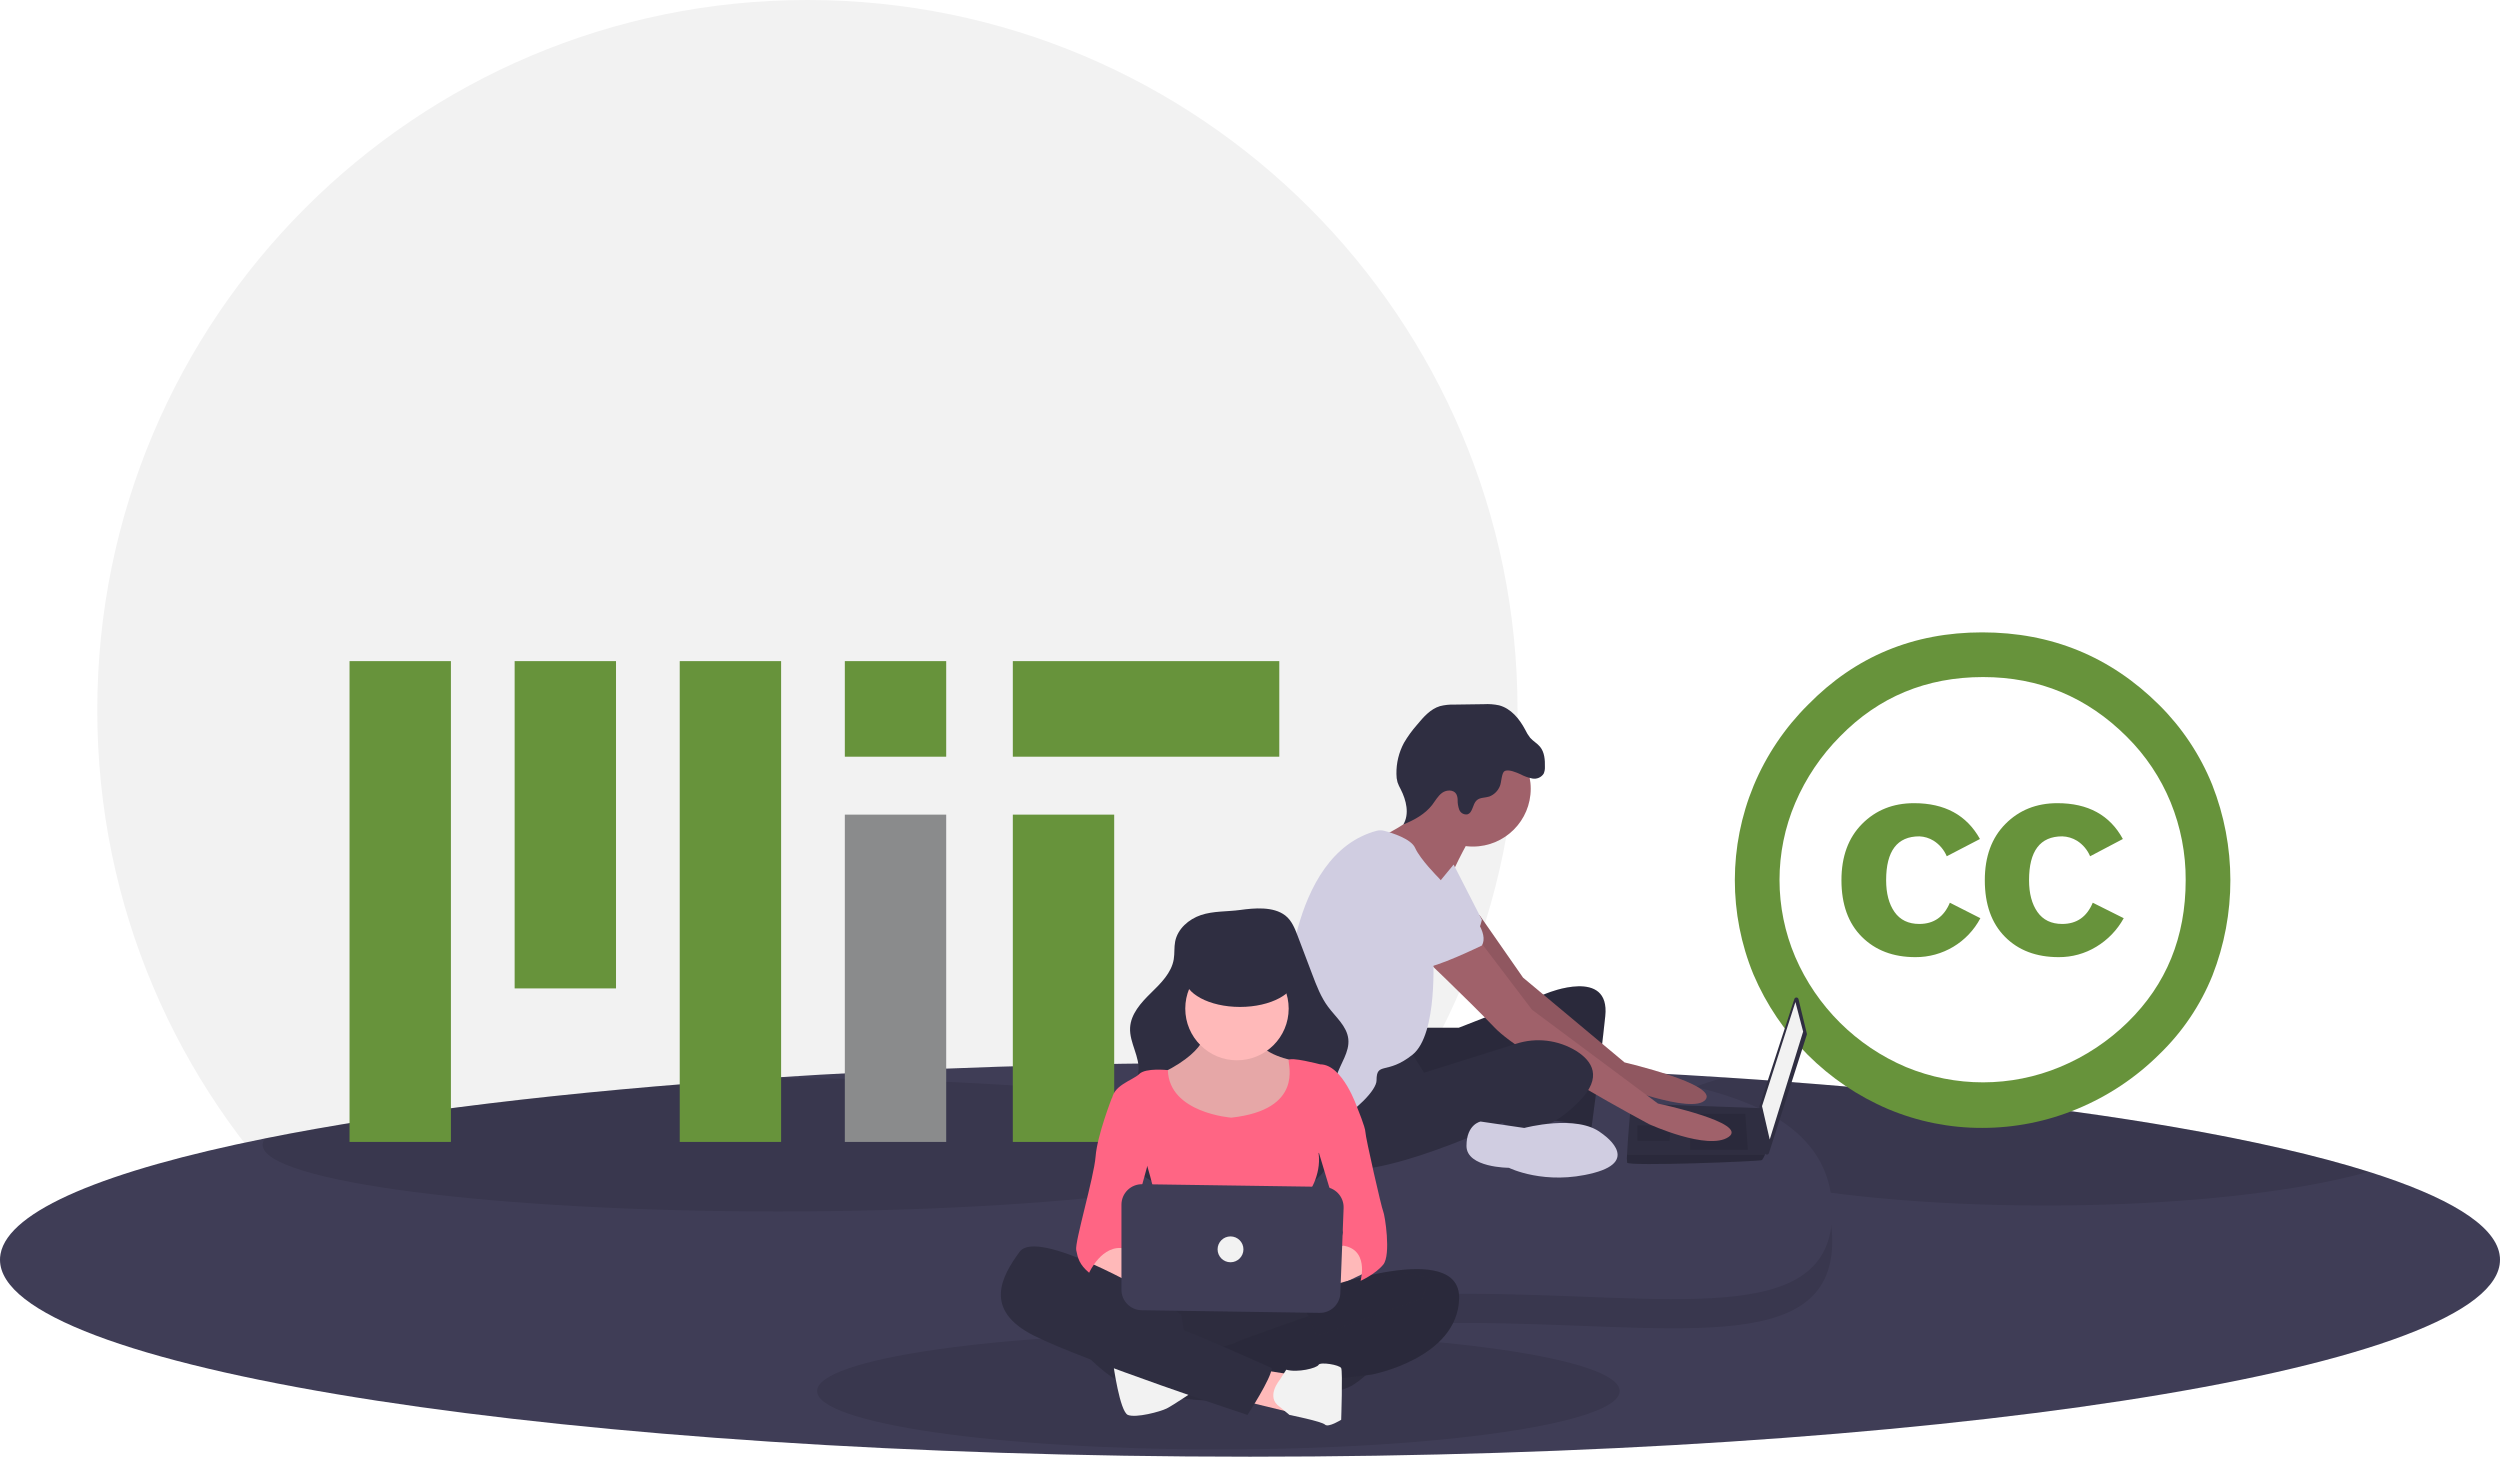
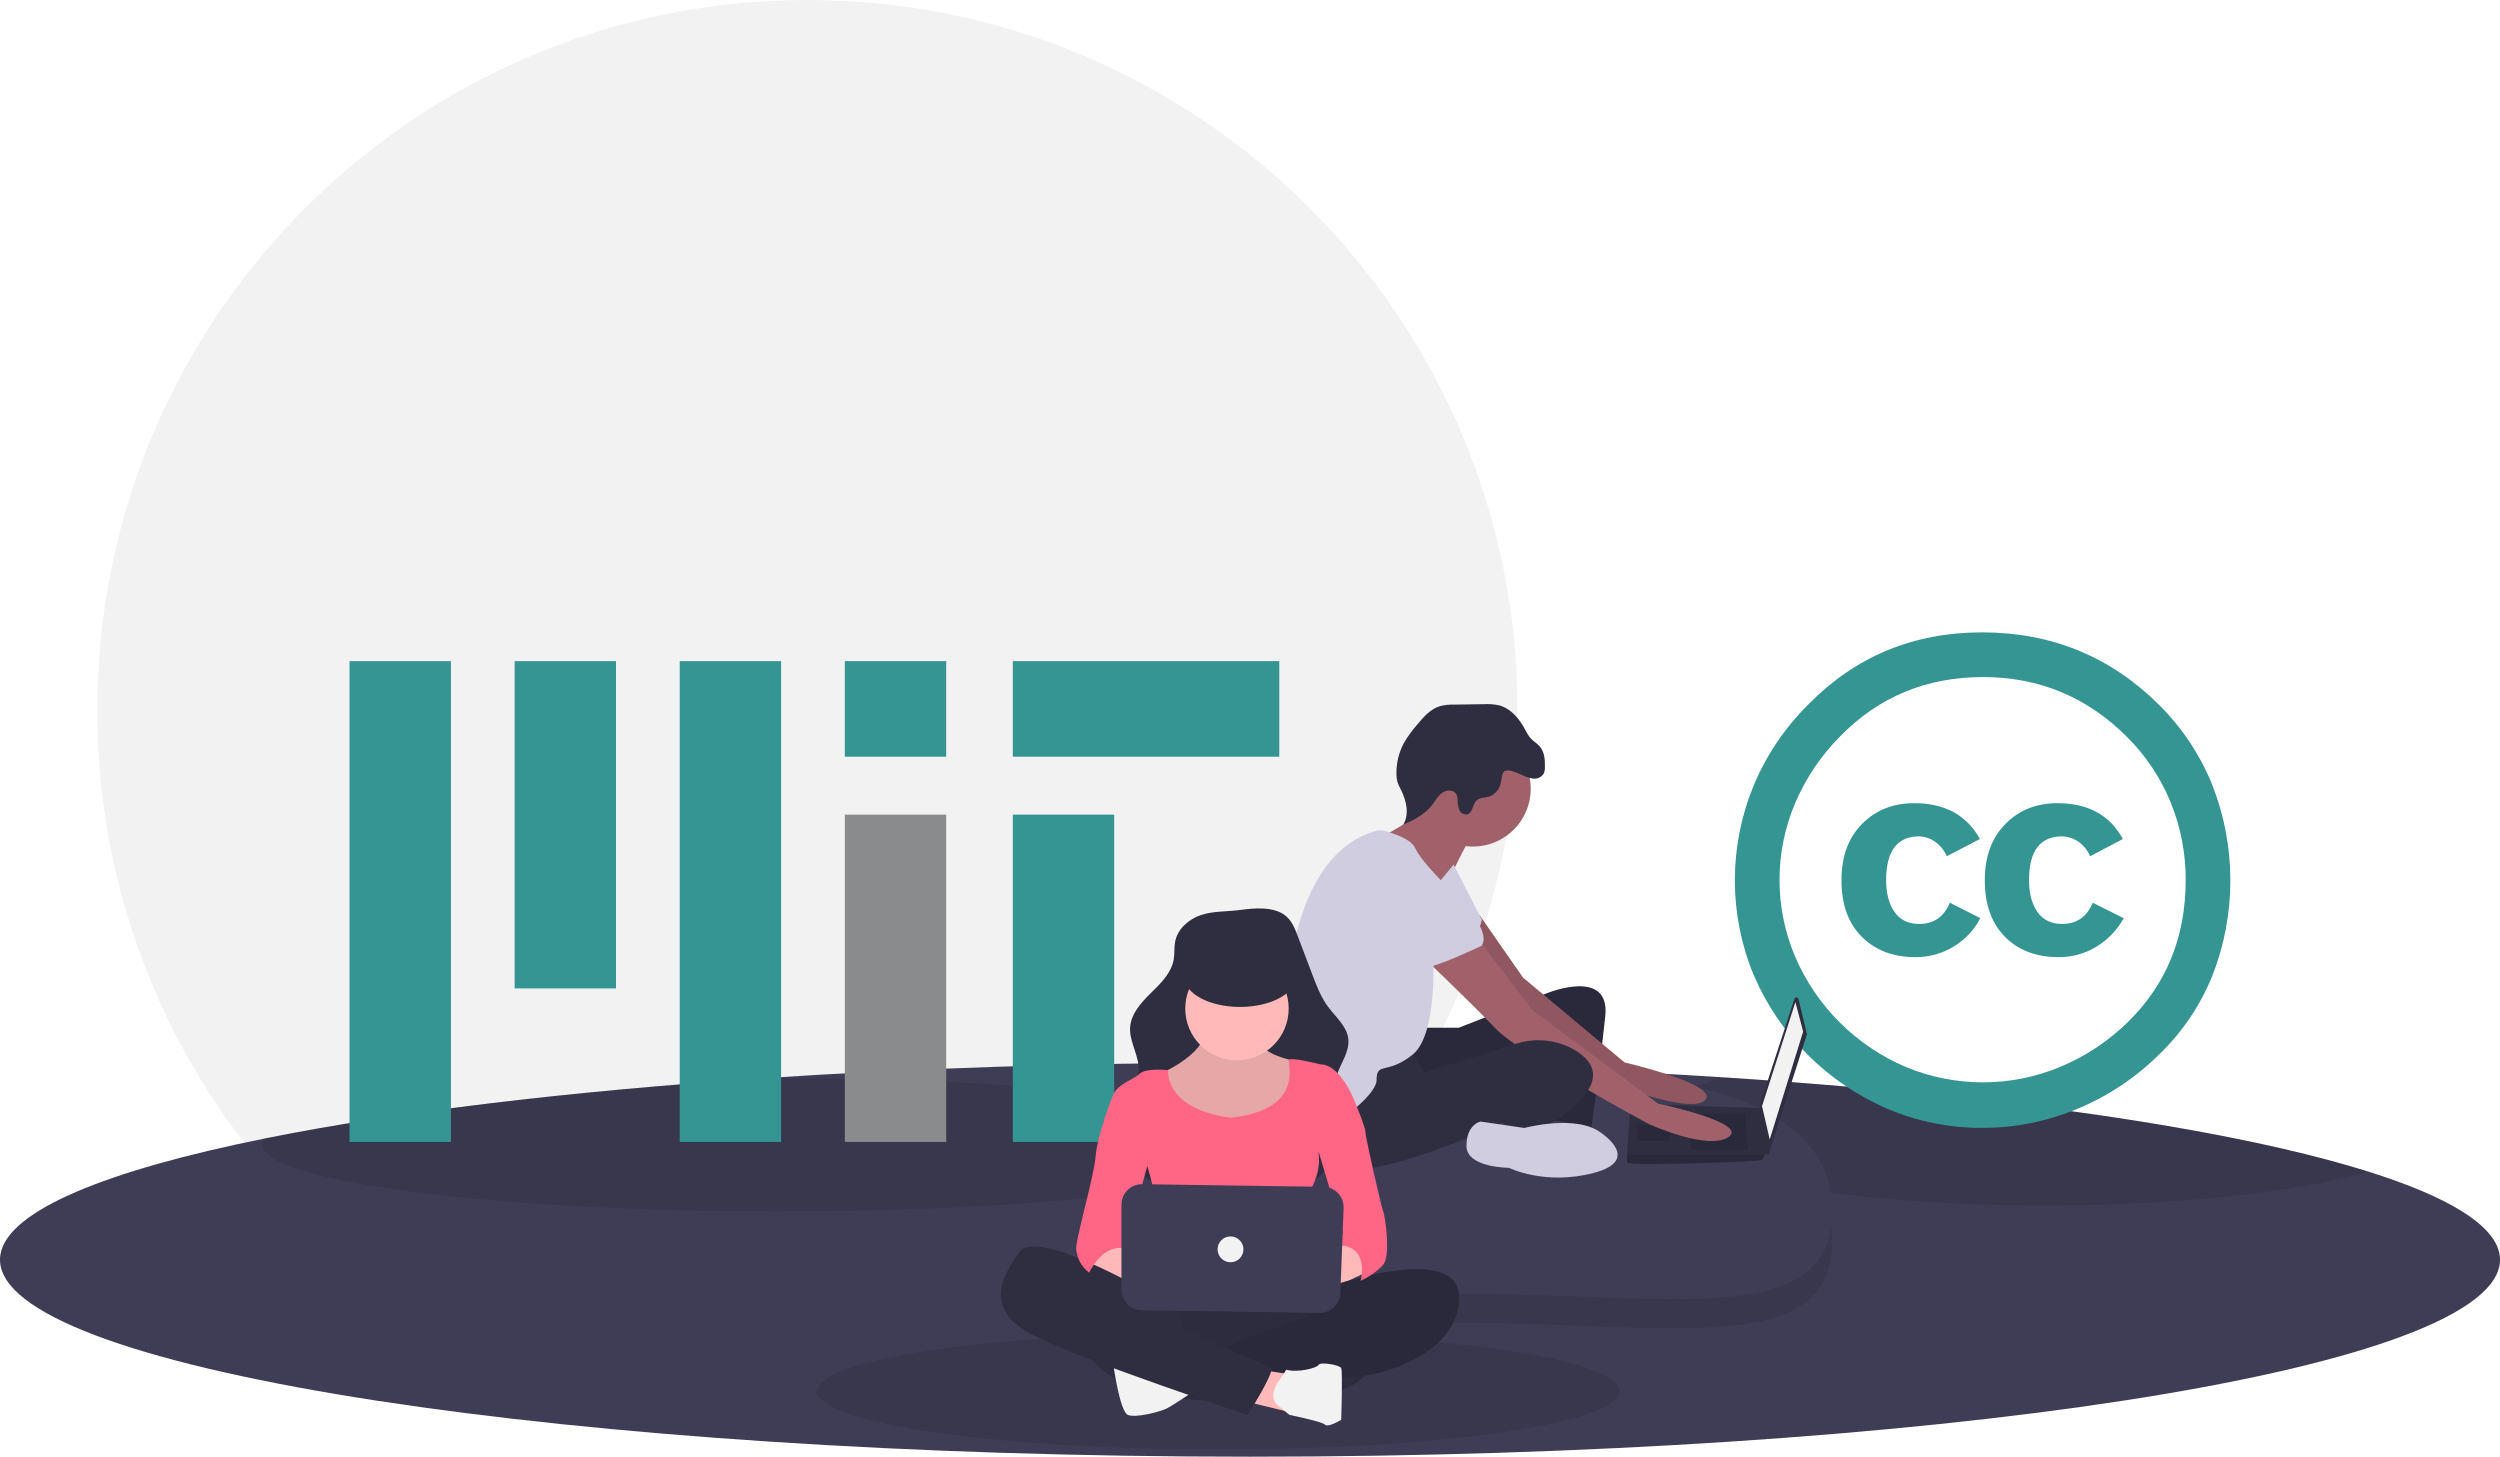
<svg xmlns="http://www.w3.org/2000/svg" id="a58ef234-55dd-4456-b368-278f056cc5c7" data-name="Layer 1" width="1028" height="598.997" viewBox="0 0 1028 598.997">
  <circle cx="332.005" cy="292.004" r="292.004" fill="#f2f2f2" />
  <path d="M1114,668.499a13.69,13.69,0,0,1-.17,2.12c-7.14,43.76-234.46,78.88-513.83,78.88s-506.69-35.12-513.83-78.88a13.675,13.675,0,0,1-.17-2.12c0-.2,0-.41.02-.61,0-.11.01-.21.01-.32a.489.489,0,0,0,.01-.12c.04-.45.1-.88.18-1.32,3.26-17.89,43.35-34.33,108.74-47.5,53.48-10.77,123.89-19.36,204.93-24.76,61.5-4.1,129.12-6.37,200.11-6.37,57.12,0,112.06,1.47,163.38,4.17h.02q16.11.855,31.74,1.87c71.33,4.62,134.63,11.69,185.63,20.54,31.37,5.45,58.1,11.58,79.19,18.22h.01c32.46,10.23,51.6,21.7,53.81,33.83.08.44.14.87.18,1.32a.487.487,0,0,0,.01.12c0,.11.01.21.01.32C1114,668.089,1114,668.299,1114,668.499Z" transform="translate(-86 -150.5013)" fill="#3f3d56" />
  <ellipse cx="501" cy="571.997" rx="165" ry="24" opacity="0.1" />
  <path d="M1059.96,632.299c-5.77,1.65-12.27,3.18-19.4,4.58-29.36,5.78-69.42,9.33-113.53,9.33-49.28,0-93.45-4.43-123.38-11.44-24.84-5.82-39.88-13.39-39.88-21.7,0-7.3,11.64-14.06,31.37-19.53,71.33,4.62,134.63,11.69,185.63,20.54C1012.14,619.529,1038.87,625.659,1059.96,632.299Z" transform="translate(-86 -150.5013)" opacity="0.1" />
  <path d="M618,621.249c0,15.13-94.92,27.4-212,27.4s-212-12.27-212-27.4a4.372,4.372,0,0,1,.96-2.62c53.48-10.77,123.89-19.36,204.93-24.76q3.045-.015,6.11-.01C523.08,593.859,618,606.119,618,621.249Z" transform="translate(-86 -150.5013)" opacity="0.1" />
-   <rect x="416.472" y="334.975" width="41.685" height="134.584" fill="#67933b" />
-   <rect x="279.506" y="271.851" width="41.685" height="197.708" fill="#67933b" />
-   <rect x="143.73" y="271.851" width="41.685" height="197.708" fill="#67933b" />
-   <rect x="211.618" y="271.851" width="41.685" height="134.584" fill="#67933b" />
-   <rect x="347.393" y="271.851" width="41.685" height="39.303" fill="#67933b" />
+   <rect x="416.472" y="334.975" width="41.685" height="134.584" fill="#349593" />
+   <rect x="279.506" y="271.851" width="41.685" height="197.708" fill="#349593" />
+   <rect x="143.73" y="271.851" width="41.685" height="197.708" fill="#349593" />
+   <rect x="211.618" y="271.851" width="41.685" height="134.584" fill="#349593" />
+   <rect x="347.393" y="271.851" width="41.685" height="39.303" fill="#349593" />
  <rect x="347.393" y="334.975" width="41.685" height="134.584" fill="#8a8b8c" />
-   <rect x="416.472" y="271.851" width="109.573" height="39.303" fill="#67933b" />
-   <path d="M901.062,410.53q42.748,0,72.774,29.839A97.983,97.983,0,0,1,995.668,473.208a107.346,107.346,0,0,1,.096,78.409,93.533,93.533,0,0,1-21.739,32.294,104.704,104.704,0,0,1-33.841,22.561,101.425,101.425,0,0,1-39.114,7.823,99.015,99.015,0,0,1-38.662-7.734A104.845,104.845,0,0,1,807.007,551.165a101.764,101.764,0,0,1,.089-77.594A102.307,102.307,0,0,1,829.565,440.185Q858.674,410.537,901.062,410.53Zm.369,18.377q-34.93,0-58.768,24.379A87.595,87.595,0,0,0,824.197,480.668a80.789,80.789,0,0,0,0,63.311,86.249,86.249,0,0,0,45.577,45.31,82.687,82.687,0,0,0,63.41-.089,87.995,87.995,0,0,0,27.741-18.374q23.831-23.287,23.828-58.405a83.659,83.659,0,0,0-6.186-32.02,81.465,81.465,0,0,0-18.002-26.929Q935.989,428.909,901.431,428.908Zm-1.277,66.591-13.649,7.097a14.006,14.006,0,0,0-5.365-6.368,12.087,12.087,0,0,0-5.916-1.818q-13.64,0-13.646,18.011,0,8.186,3.454,13.095,3.458,4.914,10.192,4.916,8.916,0,12.557-8.733l12.551,6.368a29.99,29.99,0,0,1-26.745,16.012q-13.644,0-22.016-8.37-8.367-8.367-8.367-23.284,0-14.557,8.46-23.105,8.458-8.549,21.38-8.552Q891.97,480.757,900.155,495.498Zm58.765,0-13.465,7.097a13.992,13.992,0,0,0-5.368-6.368,12.373,12.373,0,0,0-6.094-1.818q-13.644,0-13.649,18.011,0,8.186,3.458,13.095,3.453,4.914,10.192,4.916,8.907,0,12.548-8.733l12.735,6.368a31.277,31.277,0,0,1-11.274,11.736,29.398,29.398,0,0,1-15.464,4.276q-13.831,0-22.099-8.37-8.291-8.367-8.284-23.284,0-14.557,8.463-23.105,8.453-8.549,21.373-8.552Q950.912,480.757,958.919,495.498Z" transform="translate(-86 -150.5013)" fill="#67933b" />
+   <rect x="416.472" y="271.851" width="109.573" height="39.303" fill="#349593" />
+   <path d="M901.062,410.53q42.748,0,72.774,29.839A97.983,97.983,0,0,1,995.668,473.208a107.346,107.346,0,0,1,.096,78.409,93.533,93.533,0,0,1-21.739,32.294,104.704,104.704,0,0,1-33.841,22.561,101.425,101.425,0,0,1-39.114,7.823,99.015,99.015,0,0,1-38.662-7.734A104.845,104.845,0,0,1,807.007,551.165a101.764,101.764,0,0,1,.089-77.594A102.307,102.307,0,0,1,829.565,440.185Q858.674,410.537,901.062,410.53Zm.369,18.377q-34.93,0-58.768,24.379A87.595,87.595,0,0,0,824.197,480.668a80.789,80.789,0,0,0,0,63.311,86.249,86.249,0,0,0,45.577,45.31,82.687,82.687,0,0,0,63.41-.089,87.995,87.995,0,0,0,27.741-18.374q23.831-23.287,23.828-58.405a83.659,83.659,0,0,0-6.186-32.02,81.465,81.465,0,0,0-18.002-26.929Q935.989,428.909,901.431,428.908Zm-1.277,66.591-13.649,7.097a14.006,14.006,0,0,0-5.365-6.368,12.087,12.087,0,0,0-5.916-1.818q-13.64,0-13.646,18.011,0,8.186,3.454,13.095,3.458,4.914,10.192,4.916,8.916,0,12.557-8.733l12.551,6.368a29.99,29.99,0,0,1-26.745,16.012q-13.644,0-22.016-8.37-8.367-8.367-8.367-23.284,0-14.557,8.46-23.105,8.458-8.549,21.38-8.552Q891.97,480.757,900.155,495.498Zm58.765,0-13.465,7.097a13.992,13.992,0,0,0-5.368-6.368,12.373,12.373,0,0,0-6.094-1.818q-13.644,0-13.649,18.011,0,8.186,3.458,13.095,3.453,4.914,10.192,4.916,8.907,0,12.548-8.733l12.735,6.368a31.277,31.277,0,0,1-11.274,11.736,29.398,29.398,0,0,1-15.464,4.276q-13.831,0-22.099-8.37-8.291-8.367-8.284-23.284,0-14.557,8.463-23.105,8.453-8.549,21.373-8.552Q950.912,480.757,958.919,495.498Z" transform="translate(-86 -150.5013)" fill="#349593" />
  <path d="M839.417,660.837c0,48.737-67.934,33.663-151.113,33.663s-150.104,15.075-150.104-33.663,67.925-59.337,151.104-59.337S839.417,612.099,839.417,660.837Z" transform="translate(-86 -150.5013)" opacity="0.1" />
  <path d="M839.417,648.837c0,48.737-67.934,33.663-151.113,33.663s-150.104,15.075-150.104-33.663,67.925-59.337,151.104-59.337S839.417,600.099,839.417,648.837Z" transform="translate(-86 -150.5013)" fill="#3f3d56" />
  <path d="M825.542,561.343l3.434,14.164a.885.885,0,0,1-.017.478l-15.575,48.673a.885.885,0,0,1-1.722-.17l-2.155-18.961a.885.885,0,0,1,.038-.374l14.297-43.876A.885.885,0,0,1,825.542,561.343Z" transform="translate(-86 -150.5013)" fill="#2f2e41" />
  <polygon points="738.278 412.038 741.449 424.19 727.711 468.572 724.541 454.835 738.278 412.038" fill="#f2f2f2" />
  <path d="M755.064,628.584c.528,1.585,54.949-.528,55.477-1.057a11.469,11.469,0,0,0,1.162-2.113c.497-1.057.951-2.113.951-2.113l-2.113-17.108L756.649,604.279s-1.347,14.498-1.622,21.134A15.853,15.853,0,0,0,755.064,628.584Z" transform="translate(-86 -150.5013)" fill="#2f2e41" />
  <polygon points="717.673 458.005 718.729 472.799 694.953 472.799 694.953 458.005 717.673 458.005" opacity="0.1" />
  <polygon points="687.028 462.76 687.17 462.732 686.5 469.1 673.291 469.1 673.291 462.76 687.028 462.76" opacity="0.1" />
  <path d="M755.064,628.584c.528,1.585,54.949-.528,55.477-1.057a11.469,11.469,0,0,0,1.162-2.113H755.027A15.853,15.853,0,0,0,755.064,628.584Z" transform="translate(-86 -150.5013)" opacity="0.1" />
  <path d="M671.055,573.106h14.794l36.457-14.266s25.889-10.567,23.776,9.51S740.27,615.375,740.27,615.375s-11.624-5.284-17.964-3.698-2.113-32.23-2.113-32.23-51.779,24.833-56.534,21.663-5.812-25.361-5.812-25.361Z" transform="translate(-86 -150.5013)" fill="#2f2e41" />
  <path d="M671.055,573.106h14.794l36.457-14.266s25.889-10.567,23.776,9.51S740.27,615.375,740.27,615.375s-11.624-5.284-17.964-3.698-2.113-32.23-2.113-32.23-51.779,24.833-56.534,21.663-5.812-25.361-5.812-25.361Z" transform="translate(-86 -150.5013)" opacity="0.1" />
  <path d="M694.363,526.777l17.904,25.723,41.74,34.871s38.57,8.982,33.286,15.322-37.513-6.34-37.513-6.34S701.7,561.483,700.115,558.841s-19.021-27.474-19.021-27.474Z" transform="translate(-86 -150.5013)" fill="#a0616a" />
  <path d="M694.363,526.777l17.904,25.723,41.74,34.871s38.57,8.982,33.286,15.322-37.513-6.34-37.513-6.34S701.7,561.483,700.115,558.841s-19.021-27.474-19.021-27.474Z" transform="translate(-86 -150.5013)" opacity="0.1" />
  <circle cx="605.661" cy="324.331" r="23.776" fill="#a0616a" />
  <path d="M690.076,495.967s-7.925,13.737-9.51,21.134-23.776-14.794-23.776-14.794l-2.906-7.661s20.87-9.775,19.285-17.7S690.076,495.967,690.076,495.967Z" transform="translate(-86 -150.5013)" fill="#a0616a" />
  <path d="M683.736,506.005l11.624,22.719s-2.642,11.095-6.869,12.152-22.191-13.737-22.191-13.737Z" transform="translate(-86 -150.5013)" fill="#d0cde1" />
  <path d="M694.303,537.178l21.663,28.531,51.779,38.57s37.513,7.925,29.06,13.737-32.758-5.284-32.758-5.284-52.307-28.003-63.403-39.627-31.701-31.173-31.701-31.173Z" transform="translate(-86 -150.5013)" fill="#a0616a" />
  <path d="M665.244,581.56l6.34,10.039,37.839-11.905a29.751,29.751,0,0,1,24.771,2.989c6.604,4.161,10.831,10.765,1.321,20.54-19.021,19.549-31.701,8.982-31.701,8.982s-63.931,30.116-74.498,15.322-11.095-22.191-11.095-22.191S658.903,579.975,665.244,581.56Z" transform="translate(-86 -150.5013)" fill="#2f2e41" />
  <path d="M744.497,616.432s16.907,11.095-3.17,16.379-34.871-2.113-34.871-2.113-17.436,0-17.436-8.982,5.812-10.039,5.812-10.039l17.964,2.642S734.458,608.506,744.497,616.432Z" transform="translate(-86 -150.5013)" fill="#d0cde1" />
  <path d="M711.166,468.851a17.728,17.728,0,0,0,4.982,1.785,4.548,4.548,0,0,0,4.595-1.969,6.181,6.181,0,0,0,.522-2.795c.064-2.901-.146-6.038-1.985-8.283-1.17-1.429-2.878-2.33-4.089-3.724a17.598,17.598,0,0,1-2.067-3.378c-2.356-4.424-5.843-8.676-10.69-9.951a23.183,23.183,0,0,0-6.24-.477l-12.206.172a21.251,21.251,0,0,0-5.872.632c-3.929,1.188-6.789,4.492-9.409,7.651a47.851,47.851,0,0,0-5.396,7.448,26.133,26.133,0,0,0-3.098,12.804,11.98,11.98,0,0,0,.439,3.388,18.801,18.801,0,0,0,1.332,2.925c2.289,4.496,3.648,10.112,1.07,14.449,4.478-1.829,8.909-4.228,11.863-8.058,1.321-1.714,2.358-3.72,4.119-4.977s4.631-1.367,5.761.479a5.163,5.163,0,0,1,.583,2.418,11.084,11.084,0,0,0,.668,4.081,3.058,3.058,0,0,0,3.322,1.896c2.3-.648,2.08-4.179,3.852-5.782,1.346-1.218,3.422-.985,5.15-1.538a7.643,7.643,0,0,0,4.387-4.321c.655-1.468.645-5.31,1.884-6.105C706.194,466.625,709.726,468.21,711.166,468.851Z" transform="translate(-86 -150.5013)" fill="#2f2e41" />
  <path d="M651.996,492.139a6.271,6.271,0,0,1,3.264.008c3.392.911,10.995,3.321,12.625,6.989,2.113,4.755,9.51,12.152,9.51,12.152s10.039,10.039,7.925,16.907-10.039,14.794-10.039,14.794,2.113,32.758-8.454,41.212-14.794,2.642-14.794,10.567-32.758,32.758-39.098,17.436c0,0,3.17-28.531,2.113-38.57C614.008,563.741,615.533,502.011,651.996,492.139Z" transform="translate(-86 -150.5013)" fill="#d0cde1" />
  <path d="M668.942,505.477s32.23,23.776,26.418,33.815c0,0-19.549,9.51-23.776,8.982s-20.606-19.021-24.833-20.606S640.411,497.552,668.942,505.477Z" transform="translate(-86 -150.5013)" fill="#d0cde1" />
  <path d="M579.811,526.783c-5.013,1.693-9.554,5.652-10.58,10.843-.476,2.406-.184,4.907-.585,7.327-.929,5.612-5.334,9.897-9.396,13.878s-8.258,8.606-8.555,14.286c-.325,6.22,4.186,12.047,3.406,18.226-.907,7.179-8.489,11.831-10.364,18.82-1.252,4.667.282,9.694,2.805,13.815,4.809,7.852,13.028,13.183,21.781,16.041s18.075,3.459,27.282,3.556c11.211.117,23.383-.845,31.806-8.244a25.48,25.48,0,0,0,8.459-16.588c.8-8.571-2.777-17.426-.31-25.673,1.553-5.19,5.447-9.93,4.866-15.316-.568-5.266-5.168-8.999-8.323-13.253-2.946-3.972-4.734-8.663-6.486-13.288l-5.995-15.824c-1.178-3.111-2.473-6.382-5.099-8.424-4.917-3.822-12.822-3.071-18.572-2.283C590.619,525.412,584.94,525.051,579.811,526.783Z" transform="translate(-86 -150.5013)" fill="#2f2e41" />
  <path d="M581.688,572.877s2.657,8.637-17.274,18.602,1.993,20.595,1.993,20.595l23.253,5.315s23.917-3.322,26.575-7.308,7.308-17.274,5.979-19.267a31.061,31.061,0,0,0-3.322-3.986s-15.945-2.657-15.281-9.966S581.688,572.877,581.688,572.877Z" transform="translate(-86 -150.5013)" fill="#ffb9b9" />
  <path d="M581.688,572.877s2.657,8.637-17.274,18.602,1.993,20.595,1.993,20.595l23.253,5.315s23.917-3.322,26.575-7.308,7.308-17.274,5.979-19.267a31.061,31.061,0,0,0-3.322-3.986s-15.945-2.657-15.281-9.966S581.688,572.877,581.688,572.877Z" transform="translate(-86 -150.5013)" opacity="0.1" />
  <circle cx="508.643" cy="414.736" r="21.26" fill="#ffb9b9" />
  <path d="M592.318,610.082s-25.604-1.872-26.089-19.539c0,0-9.122-1.057-11.78,1.601s-11.294,4.651-11.294,11.294,14.616,26.575,14.616,26.575,7.972,26.575,4.651,31.225-3.986,16.609-3.986,16.609,33.218-2.657,38.533,0,26.575,2.657,27.904,0-1.329-35.876-1.329-35.876,5.979-7.972,4.651-17.274L644.139,606.096s-5.979-17.938-15.281-17.938c0,0-12.623-3.322-12.955-1.661S622.215,606.76,592.318,610.082Z" transform="translate(-86 -150.5013)" fill="#ff6584" />
  <path d="M532.525,668.547s5.979,9.301,21.26,11.294,17.938-3.322,16.609-4.651-17.274-7.308-17.274-7.308l-9.301-7.308Z" transform="translate(-86 -150.5013)" fill="#ffb9b9" />
  <path d="M641.481,660.574l-17.274,9.966s-22.589-1.329-13.952,5.315,24.582,3.986,24.582,3.986l15.281-7.308Z" transform="translate(-86 -150.5013)" fill="#ffb9b9" />
  <path d="M555.113,677.848s-15.945,39.198,3.322,45.177,72.416,4.651,84.375-3.322,15.281-18.602,13.287-21.924-15.281-12.623-24.582-13.287S555.113,677.848,555.113,677.848Z" transform="translate(-86 -150.5013)" fill="#2f2e41" />
  <path d="M555.113,677.848s-15.945,39.198,3.322,45.177,72.416,4.651,84.375-3.322,15.281-18.602,13.287-21.924-15.281-12.623-24.582-13.287S555.113,677.848,555.113,677.848Z" transform="translate(-86 -150.5013)" opacity="0.05" />
  <path d="M630.378,680.283s56.281-20.373,55.617,4.208-35.876,31.225-35.876,31.225l-10.63,1.329-58.465,1.993s1.993-10.63-2.657-11.959c0,0,15.281-3.986,15.945-4.651s38.533-13.952,41.191-14.616,10.63-5.979,16.609-5.315c0,0,6.644-5.315,13.952-3.986l-20.595,1.329Z" transform="translate(-86 -150.5013)" fill="#2f2e41" />
  <path d="M630.378,680.283s56.281-20.373,55.617,4.208-35.876,31.225-35.876,31.225l-10.63,1.329-58.465,1.993s1.993-10.63-2.657-11.959c0,0,15.281-3.986,15.945-4.651s38.533-13.952,41.191-14.616,10.63-5.979,16.609-5.315c0,0,6.644-5.315,13.952-3.986l-20.595,1.329Z" transform="translate(-86 -150.5013)" opacity="0.1" />
  <polygon points="534.434 533.081 541.53 549.271 584.714 533.99 588.036 525.354 576.741 523.36 554.035 527.347 544.187 530.004 534.434 533.081" fill="#2f2e41" />
  <polygon points="534.434 533.081 541.53 549.271 584.714 533.99 588.036 525.354 576.741 523.36 554.035 527.347 544.187 530.004 534.434 533.081" opacity="0.1" />
  <path d="M528.538,703.094s12.623,15.945,27.239,19.931,22.589-1.329,22.589-1.329L573.716,703.094l-1.993-11.959L563.086,685.156l-17.274-7.972-20.595-6.644s-8.637-1.329-8.637,0,7.972,21.26,7.972,21.26Z" transform="translate(-86 -150.5013)" fill="#2f2e41" />
  <path d="M543.819,711.731s2.657,19.267,5.979,20.595,13.287-1.329,15.945-2.657,11.691-7.459,11.691-7.459S545.812,710.402,543.819,711.731Z" transform="translate(-86 -150.5013)" fill="#f2f2f2" />
  <polygon points="518.277 563.223 530.9 565.216 529.571 580.496 511.964 576.22 518.277 563.223" fill="#ffb9b9" />
  <path d="M612.186,717.977s-5.916,7.042.063,11.028l3.986,3.322s13.287,2.657,14.616,3.986,6.644-1.993,6.644-1.993.664-19.931,0-21.26-8.637-2.657-9.301-1.329-8.637,3.322-13.287,1.993Z" transform="translate(-86 -150.5013)" fill="#f2f2f2" />
  <path d="M559.099,682.499s-46.506-27.239-53.814-17.274-15.281,23.917,5.979,34.547,87.697,32.554,87.697,32.554,9.966-15.281,9.966-19.267c0,0-35.212-15.945-41.191-17.274s-29.897-16.609-33.219-17.938-7.972-5.315-7.972-5.315Z" transform="translate(-86 -150.5013)" fill="#2f2e41" />
  <path d="M545.812,600.117l-2.657,1.993s-5.979,15.281-6.644,23.917-8.637,35.212-7.972,38.533,1.329,5.979,5.315,9.301c0,0,5.315-11.959,14.616-9.966l11.294-41.191Z" transform="translate(-86 -150.5013)" fill="#ff6584" />
  <path d="M638.824,600.117l5.315,5.979s3.322,7.972,3.322,9.966,6.644,31.225,7.308,32.554,3.322,17.938,0,21.924-9.301,6.644-9.301,6.644,3.986-13.952-8.637-14.616l1.329-5.315-11.959-39.862Z" transform="translate(-86 -150.5013)" fill="#ff6584" />
  <path d="M547.141,645.858v34.995a8.413,8.413,0,0,0,8.289,8.413l73.185,1.084a8.413,8.413,0,0,0,8.532-8.089l1.346-34.999a8.413,8.413,0,0,0-8.285-8.736l-74.531-1.08A8.413,8.413,0,0,0,547.141,645.858Z" transform="translate(-86 -150.5013)" fill="#3f3d56" />
  <ellipse cx="509.89" cy="401.732" rx="22.884" ry="12.322" fill="#2f2e41" />
  <circle cx="505.986" cy="513.727" r="5.315" fill="#f2f2f2" />
</svg>
